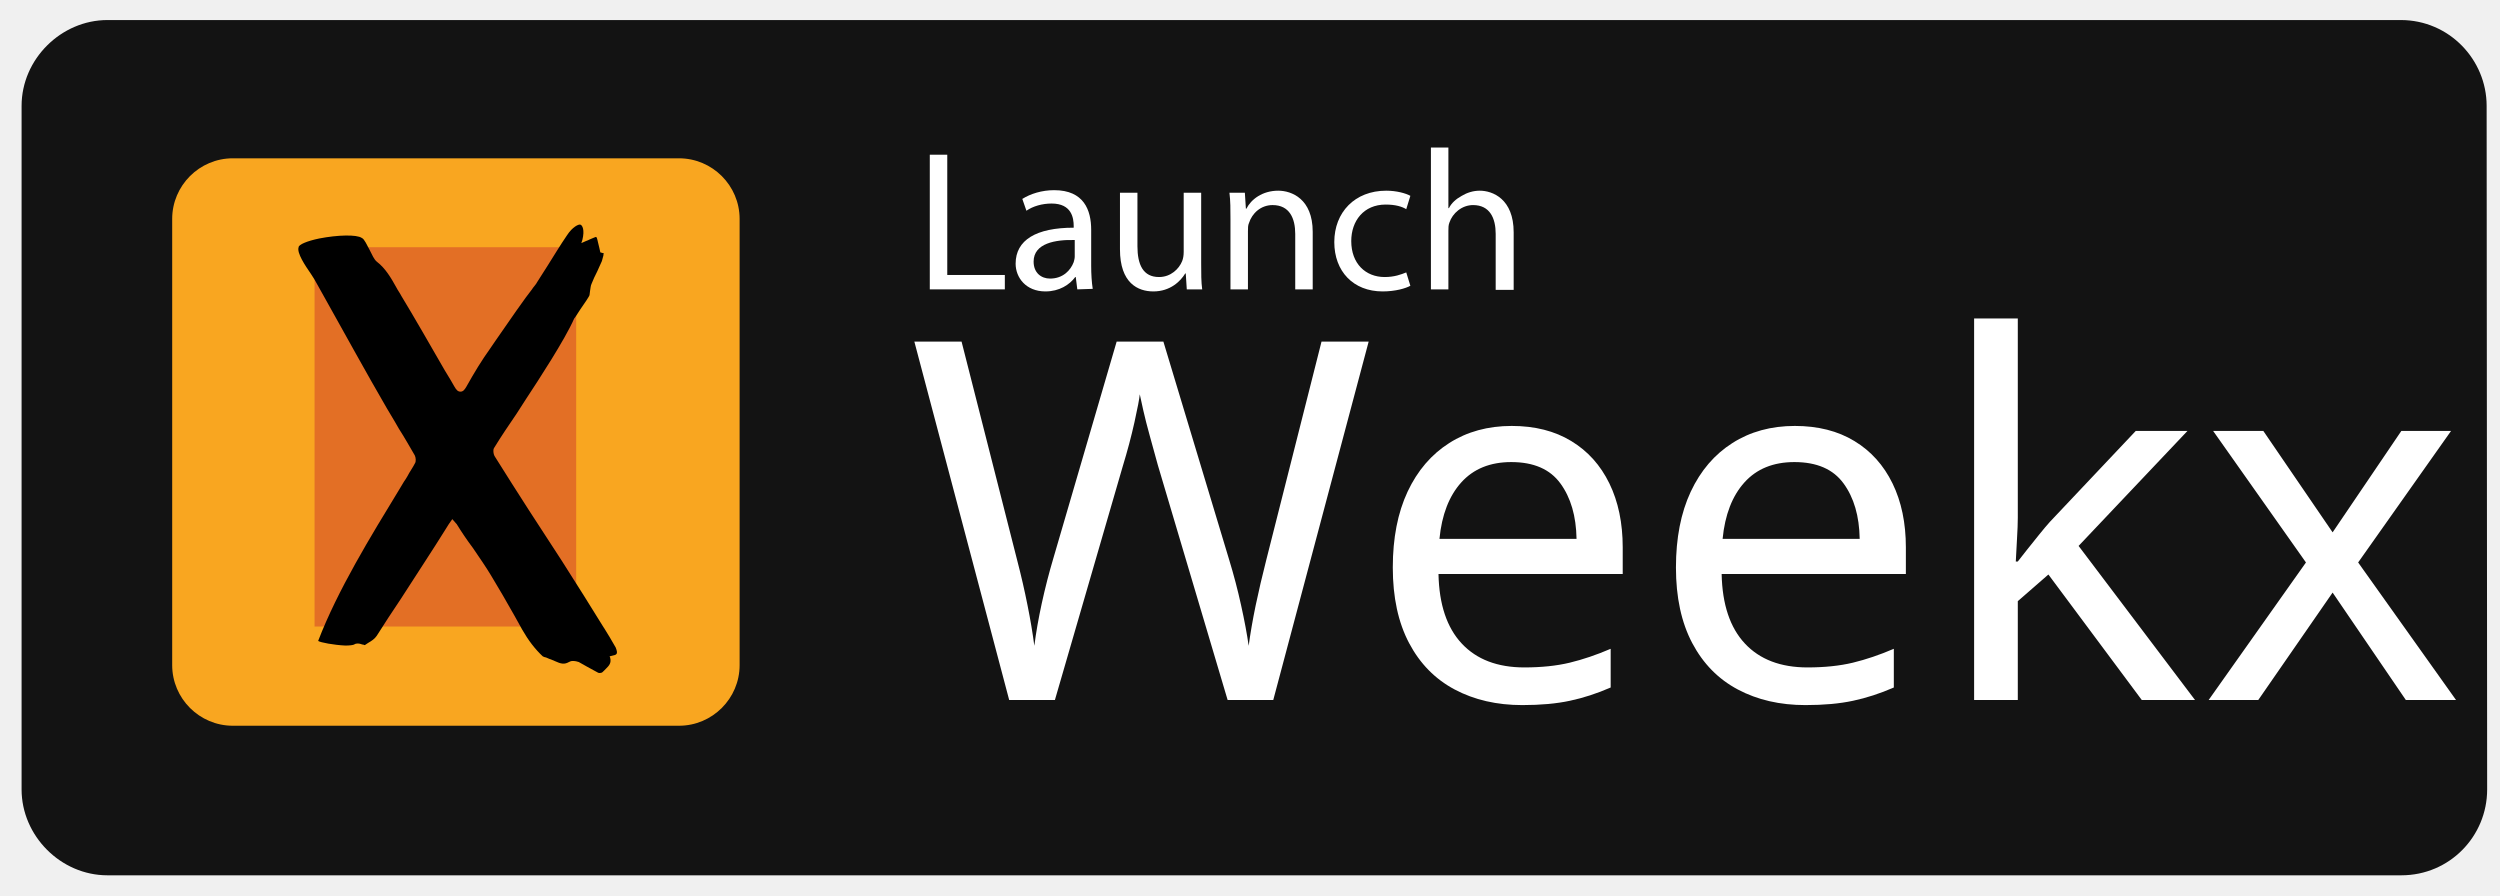
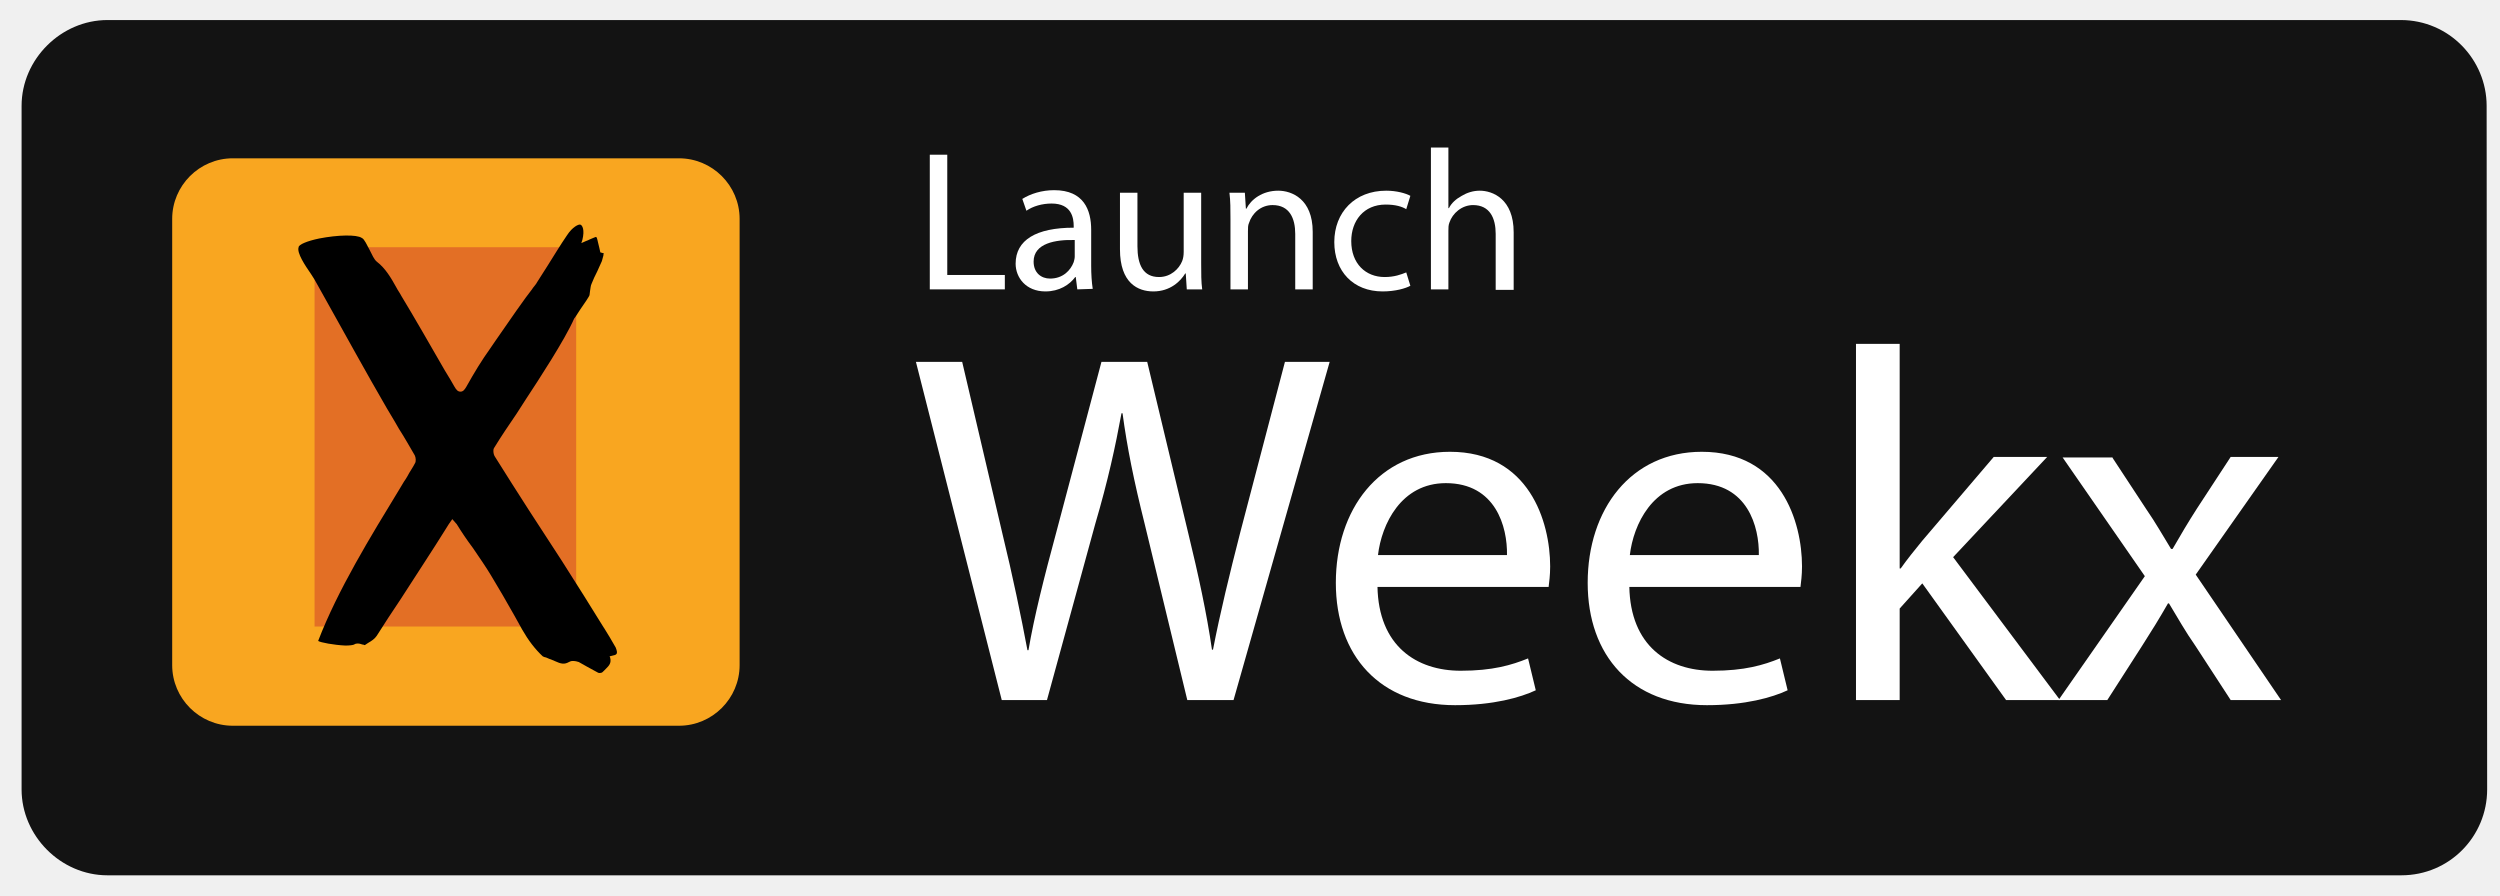
- <svg xmlns="http://www.w3.org/2000/svg" version="1.1" x="0px" y="0px" viewBox="0 0 486.4 174.2" style="enable-background:new 0 0 486.4 174.2;" xml:space="preserve">
+ <svg xmlns="http://www.w3.org/2000/svg" version="1.1" id="Layer_1" x="0px" y="0px" viewBox="0 0 486.4 174.2" style="enable-background:new 0 0 486.4 174.2;" xml:space="preserve">
  <style type="text/css">
	.st0{display:none;fill:#A6A6A6;fill-opacity:0.996;}
	.st1{fill-opacity:0.918;}
	.st2{fill:#FFFFFF;}
	.st3{display:none;}
	.st4{display:inline;fill:#FFFFFF;fill-opacity:0.918;}
- 	.st5{font-family:'MyriadPro-Regular';}
- 	.st6{font-size:97.675px;}
- 	.st7{fill:#F9A620;}
- 	.st8{fill:#E36F25;}
+ 	.st5{enable-background:new    ;}
+ 	.st6{fill:#F9A620;}
+ 	.st7{fill:#E36F25;}
</style>
-   <g id="Layer_1">
+   <g>
    <g>
      <g>
        <path class="st0" d="M566.8,174.2H20.6C9.4,174.2,0,164.8,0,153.6v-133C0,9.4,9.4,0,20.6,0h546.2C578.3,0,588,9.4,588,20.6v133.1     C588,164.8,578.3,174.2,566.8,174.2z" />
        <path class="st1" d="M483.9,153.6c0,9.1-7.3,16.7-16.7,16.7H20.9c-9.1,0-16.7-7.7-16.7-16.7v-133c0-9.1,7.7-16.7,16.7-16.7h446.2     c9.4,0,16.7,7.7,16.7,16.7L483.9,153.6L483.9,153.6z" />
      </g>
      <g>
        <g>
          <path class="st2" d="M180.9,30.1h3.4v23.4h11.2v2.8h-14.6L180.9,30.1L180.9,30.1z" />
          <path class="st2" d="M209.6,56.3l-0.3-2.4h-0.1c-1.1,1.5-3.1,2.8-5.8,2.8c-3.8,0-5.8-2.7-5.8-5.4c0-4.6,4-7,11.3-7V44      c0-1.6-0.4-4.4-4.3-4.4c-1.8,0-3.6,0.5-4.9,1.4l-0.8-2.3c1.6-1,3.8-1.7,6.2-1.7c5.8,0,7.2,3.9,7.2,7.7v7c0,1.6,0.1,3.2,0.3,4.5      L209.6,56.3L209.6,56.3z M209.1,46.7c-3.7-0.1-8,0.6-8,4.2c0,2.2,1.5,3.3,3.2,3.3c2.5,0,4-1.6,4.6-3.2c0.1-0.4,0.2-0.7,0.2-1.1      V46.7z" />
          <path class="st2" d="M233.7,51.2c0,1.9,0,3.7,0.2,5.1h-3l-0.2-3.1h-0.1c-0.9,1.5-2.9,3.5-6.2,3.5c-3,0-6.5-1.6-6.5-8.2v-11h3.4      v10.4c0,3.6,1.1,6,4.2,6c2.3,0,3.9-1.6,4.5-3.1c0.2-0.5,0.3-1.1,0.3-1.8V37.5h3.4L233.7,51.2L233.7,51.2z" />
-           <path class="st2" d="M239.4,42.6c0-1.9,0-3.5-0.2-5.1h3l0.2,3.1h0.1c0.9-1.8,3.1-3.5,6.2-3.5c2.6,0,6.7,1.6,6.7,8v11.2H252V45.5      c0-3-1.1-5.6-4.4-5.6c-2.3,0-4,1.6-4.6,3.5c-0.2,0.4-0.2,1-0.2,1.6v11.3h-3.4V42.6z" />
+           <path class="st2" d="M239.4,42.6c0-1.9,0-3.5-0.2-5.1h3l0.2,3.1h0.1c0.9-1.8,3.1-3.5,6.2-3.5c2.6,0,6.7,1.6,6.7,8v11.2H252V45.5      c0-3-1.1-5.6-4.4-5.6c-2.3,0-4,1.6-4.6,3.5c-0.2,0.4-0.2,1-0.2,1.6v11.3h-3.4L239.4,42.6L239.4,42.6z" />
          <path class="st2" d="M274.4,55.6c-0.9,0.5-2.9,1.1-5.4,1.1c-5.7,0-9.4-3.9-9.4-9.6c0-5.8,4-10,10.1-10c2,0,3.8,0.5,4.7,1      l-0.8,2.6c-0.8-0.5-2.1-0.9-4-0.9c-4.3,0-6.7,3.2-6.7,7.1c0,4.4,2.8,7,6.5,7c1.9,0,3.2-0.5,4.2-0.9L274.4,55.6z" />
          <path class="st2" d="M278.4,28.7h3.4v11.8h0.1c0.5-1,1.4-1.8,2.5-2.4c1-0.6,2.2-1,3.5-1c2.5,0,6.6,1.6,6.6,8.1v11.2H291V45.5      c0-3-1.1-5.6-4.4-5.6c-2.2,0-4,1.6-4.6,3.4c-0.2,0.5-0.2,1-0.2,1.6v11.4h-3.4V28.7z" />
        </g>
        <g class="st3">
          <path class="st4" d="M248,70.9l-15.9,63.3h-9.3l-13.1-52.5l-12.2,52.5h-9.6l-16.2-63.3h9l12.6,51.9l12.5-51.9h8.5l12.9,53.6      L240,70.9H248z" />
-           <path class="st4" d="M275.2,135c-7.5,0-13.4-2.1-17.5-6.4c-4.2-4.3-6.2-10.4-6.2-18.3c0-7.8,2-14,6-18.6s9.3-6.9,15.8-6.9      c2.9,0,5.5,0.4,7.8,1.3c2.2,0.9,4.2,2.2,5.9,4c1.7,1.8,3,4.1,3.9,6.7s1.3,5.9,1.3,9.7v4.4h-32.9c0,5.6,1.4,9.9,4.2,12.9      c2.8,3,6.6,4.5,11.5,4.5c1.8,0,3.5-0.2,5.2-0.6s3.2-1,4.6-1.6c1.4-0.7,2.7-1.4,3.7-2s1.8-1.3,2.5-1.8h0.5v9      c-0.9,0.4-2.1,0.8-3.5,1.4c-1.4,0.6-2.6,1-3.7,1.3c-1.6,0.4-3,0.7-4.2,1C278.7,134.9,277.1,135,275.2,135z M284.4,104.7      c-0.1-2.3-0.3-4.2-0.8-5.9c-0.5-1.6-1.1-3-2-4.2c-0.9-1.3-2.1-2.2-3.6-2.9c-1.5-0.7-3.3-1-5.4-1s-3.9,0.3-5.4,1      s-2.8,1.6-4.1,2.9c-1.2,1.3-2.1,2.8-2.7,4.4s-1,3.5-1.2,5.6L284.4,104.7L284.4,104.7z" />
-           <path class="st4" d="M332.1,110.4c0-5.8-0.9-10.3-2.6-13.3s-4.5-4.5-8.3-4.5c-2.2,0-4.4,0.5-6.6,1.5s-4.2,2.2-6,3.7V126      c2,1.1,3.8,1.8,5.3,2.3c1.5,0.4,3.2,0.7,5.1,0.7c4,0,7.2-1.5,9.5-4.5C330.9,121.5,332.1,116.8,332.1,110.4z M339.9,109.5      c0,7.9-1.8,14.3-5.5,19.1c-3.7,4.8-8.3,7.2-13.9,7.2c-2.5,0-4.7-0.3-6.5-1c-1.8-0.6-3.6-1.5-5.3-2.6l-0.5,1.8h-7.3V68.3h7.8V91      c2-1.8,4.1-3.3,6.4-4.5s4.9-1.8,7.8-1.8c5.2,0,9.4,2.2,12.4,6.6C338.4,95.7,339.9,101.8,339.9,109.5z" />
+           <path class="st4" d="M275.2,135c-7.5,0-13.4-2.1-17.5-6.4c-4.2-4.3-6.2-10.4-6.2-18.3c0-7.8,2-14,6-18.6c4-4.6,9.3-6.9,15.8-6.9      c2.9,0,5.5,0.4,7.8,1.3c2.2,0.9,4.2,2.2,5.9,4c1.7,1.8,3,4.1,3.9,6.7s1.3,5.9,1.3,9.7v4.4h-32.9c0,5.6,1.4,9.9,4.2,12.9      c2.8,3,6.6,4.5,11.5,4.5c1.8,0,3.5-0.2,5.2-0.6s3.2-1,4.6-1.6c1.4-0.7,2.7-1.4,3.7-2s1.8-1.3,2.5-1.8h0.5v9      c-0.9,0.4-2.1,0.8-3.5,1.4c-1.4,0.6-2.6,1-3.7,1.3c-1.6,0.4-3,0.7-4.2,1C278.7,134.9,277.1,135,275.2,135z M284.4,104.7      c-0.1-2.3-0.3-4.2-0.8-5.9c-0.5-1.6-1.1-3-2-4.2c-0.9-1.3-2.1-2.2-3.6-2.9c-1.5-0.7-3.3-1-5.4-1s-3.9,0.3-5.4,1      s-2.8,1.6-4.1,2.9c-1.2,1.3-2.1,2.8-2.7,4.4s-1,3.5-1.2,5.6L284.4,104.7L284.4,104.7z" />
+           <path class="st4" d="M332.1,110.4c0-5.8-0.9-10.3-2.6-13.3s-4.5-4.5-8.3-4.5c-2.2,0-4.4,0.5-6.6,1.5s-4.2,2.2-6,3.7V126      c2,1.1,3.8,1.8,5.3,2.3c1.5,0.4,3.2,0.7,5.1,0.7c4,0,7.2-1.5,9.5-4.5C330.9,121.5,332.1,116.8,332.1,110.4z M339.9,109.5      c0,7.9-1.8,14.3-5.5,19.1s-8.3,7.2-13.9,7.2c-2.5,0-4.7-0.3-6.5-1c-1.8-0.6-3.6-1.5-5.3-2.6l-0.5,1.8h-7.3V68.3h7.8V91      c2-1.8,4.1-3.3,6.4-4.5s4.9-1.8,7.8-1.8c5.2,0,9.4,2.2,12.4,6.6C338.4,95.7,339.9,101.8,339.9,109.5z" />
          <path class="st4" d="M362.4,134.2l20.9-63.3h10.2l20.9,63.3h-9.1l-5.8-18.2h-22.2l-5.8,18.2H362.4z M397.3,109l-8.9-27.7      l-8.9,27.7H397.3z" />
          <path class="st4" d="M459.5,108.8c0,8-1.9,14.4-5.6,19.1c-3.7,4.7-8.4,7.1-14.1,7.1c-2.3,0-4.3-0.3-6.1-0.8      c-1.8-0.5-3.6-1.4-5.5-2.5v19.8h-7.8v-65h7.8v4.6c1.9-1.8,4.1-3.3,6.5-4.5s5-1.8,7.8-1.8c5.3,0,9.5,2.2,12.5,6.5      C458,95.6,459.5,101.5,459.5,108.8z M451.7,109.9c0-5.5-0.9-9.8-2.6-12.8s-4.5-4.6-8.3-4.6c-2.2,0-4.4,0.5-6.5,1.5      s-4.1,2.3-6,3.9v27.4c2.1,1,3.9,1.7,5.3,2.1c1.5,0.4,3.2,0.6,5.1,0.6c4.1,0,7.3-1.5,9.6-4.6S451.7,115.9,451.7,109.9z" />
-           <path class="st4" d="M507.2,108.8c0,8-1.9,14.4-5.6,19.1c-3.7,4.7-8.4,7.1-14.1,7.1c-2.3,0-4.3-0.3-6.1-0.8      c-1.8-0.5-3.6-1.4-5.5-2.5v19.8h-7.8v-65h7.8v4.6c1.9-1.8,4.1-3.3,6.5-4.5c2.4-1.2,5-1.8,7.8-1.8c5.3,0,9.5,2.2,12.5,6.5      S507.2,101.5,507.2,108.8z M499.4,109.9c0-5.5-0.9-9.8-2.6-12.8c-1.7-3-4.5-4.6-8.3-4.6c-2.2,0-4.4,0.5-6.5,1.5      c-2.1,1-4.1,2.3-6,3.9v27.4c2.1,1,3.9,1.7,5.3,2.1c1.5,0.4,3.2,0.6,5.1,0.6c4.1,0,7.3-1.5,9.6-4.6      C498.2,120.4,499.4,115.9,499.4,109.9z" />
+           <path class="st4" d="M507.2,108.8c0,8-1.9,14.4-5.6,19.1c-3.7,4.7-8.4,7.1-14.1,7.1c-2.3,0-4.3-0.3-6.1-0.8      c-1.8-0.5-3.6-1.4-5.5-2.5v19.8h-7.8v-65h7.8v4.6c1.9-1.8,4.1-3.3,6.5-4.5s5-1.8,7.8-1.8c5.3,0,9.5,2.2,12.5,6.5      S507.2,101.5,507.2,108.8z M499.4,109.9c0-5.5-0.9-9.8-2.6-12.8s-4.5-4.6-8.3-4.6c-2.2,0-4.4,0.5-6.5,1.5s-4.1,2.3-6,3.9v27.4      c2.1,1,3.9,1.7,5.3,2.1c1.5,0.4,3.2,0.6,5.1,0.6c4.1,0,7.3-1.5,9.6-4.6C498.2,120.4,499.4,115.9,499.4,109.9z" />
        </g>
      </g>
-       <text transform="matrix(1 0 0 1 176.7241 136.1982)" class="st2 st5 st6">Weekx</text>
+       <g class="st5">
+         <path class="st2" d="M194.9,136.2l-16.7-65.8h9l7.8,33.3c2,8.2,3.7,16.4,4.9,22.8h0.2c1.1-6.5,3.1-14.4,5.4-22.9l8.8-33.2h8.9     l8,33.4c1.9,7.8,3.6,15.6,4.6,22.6h0.2c1.4-7.2,3.2-14.6,5.3-22.8l8.7-33.2h8.7l-18.7,65.8H231l-8.3-34.3     c-2.1-8.4-3.4-14.8-4.3-21.5h-0.2c-1.2,6.5-2.6,13-5.1,21.5l-9.4,34.3H194.9z" />
+         <path class="st2" d="M268,114.1c0.2,11.6,7.6,16.4,16.2,16.4c6.2,0,9.9-1.1,13.1-2.4l1.5,6.2c-3,1.4-8.2,2.9-15.7,2.9     c-14.6,0-23.2-9.6-23.2-23.8c0-14.3,8.4-25.5,22.2-25.5c15.4,0,19.5,13.6,19.5,22.3c0,1.8-0.2,3.1-0.3,4H268z M293.2,108     c0.1-5.5-2.2-14-11.9-14c-8.7,0-12.5,8-13.2,14H293.2z" />
+         <path class="st2" d="M317,114.1c0.2,11.6,7.6,16.4,16.2,16.4c6.2,0,9.9-1.1,13.1-2.4l1.5,6.2c-3,1.4-8.2,2.9-15.7,2.9     c-14.6,0-23.2-9.6-23.2-23.8c0-14.3,8.4-25.5,22.2-25.5c15.4,0,19.5,13.6,19.5,22.3c0,1.8-0.2,3.1-0.3,4H317z M342.2,108     c0.1-5.5-2.2-14-11.9-14c-8.7,0-12.5,8-13.2,14H342.2z" />
+         <path class="st2" d="M369.6,110.6h0.2c1.2-1.7,2.8-3.7,4.2-5.4l13.9-16.3h10.4L380,108.4l20.8,27.8h-10.5L374,113.5l-4.4,4.9     v17.8h-8.5V66.9h8.5V110.6z" />
+         <path class="st2" d="M410.9,88.9l6.7,10.2c1.8,2.6,3.2,5.1,4.8,7.7h0.3c1.6-2.8,3.1-5.3,4.7-7.8l6.6-10.1h9.3l-16.1,22.9     l16.6,24.4h-9.8l-6.9-10.6c-1.9-2.7-3.4-5.4-5.1-8.2h-0.2c-1.6,2.8-3.2,5.4-5,8.2l-6.8,10.6h-9.5l16.8-24.1l-16-23.1H410.9z" />
+       </g>
    </g>
  </g>
  <g id="icon">
    <g id="Layer_3">
-       <path class="st7" d="M132.1,141.2H45.3c-6.5,0-11.8-5.3-11.8-11.8V42.6c0-6.5,5.3-11.8,11.8-11.8h86.8c6.5,0,11.8,5.3,11.8,11.8    v86.8C143.9,135.9,138.6,141.2,132.1,141.2z" />
+       <path class="st6" d="M132.1,141.2H45.3c-6.5,0-11.8-5.3-11.8-11.8V42.6c0-6.5,5.3-11.8,11.8-11.8h86.8c6.5,0,11.8,5.3,11.8,11.8    v86.8C143.9,135.9,138.6,141.2,132.1,141.2z" />
    </g>
    <g id="logo">
-       <rect x="61.2" y="48.1" class="st8" width="50.9" height="73.8" />
-       <path d="M117.6,122.3l-0.2-0.3c-1.7-2.8-5.8-9.3-8.1-12.9c-4-6.1-8.6-13.2-13.1-20.4c-0.2-0.4-0.3-1.1-0.1-1.5    c1.4-2.3,2.9-4.5,4.4-6.7l1.8-2.8c2.5-3.8,7.6-11.6,9.4-15.7c0.1-0.1,0.5-0.7,1.2-1.8c0.7-1,1.8-2.6,1.8-2.8    c0-0.3,0.1-0.5,0.1-0.8c0.1-0.5,0.1-1,0.3-1.4c0.3-0.8,0.7-1.6,1.1-2.4c0.3-0.7,0.6-1.3,0.9-2c0.1-0.3,0.2-0.7,0.3-1.1    c0-0.1,0-0.3,0.1-0.4l-0.7-0.2l-0.2-0.9c-0.2-0.7-0.3-1.4-0.5-2c0,0-0.2-0.1-0.2-0.1c-0.3,0.1-0.7,0.3-1.2,0.5    c-0.2,0.1-0.4,0.2-0.7,0.3l-0.9,0.4l0.2-0.6c0.5-2,0-2.9-0.4-3c-0.3-0.1-1.5,0.4-2.6,2.1c-1.3,1.9-2.5,3.9-3.7,5.8    c-0.7,1.1-1.4,2.2-2.1,3.3c-0.2,0.4-0.5,0.7-0.8,1.1l-0.2,0.3c-1,1.2-4.7,6.5-7.1,10c-1,1.5-1.8,2.6-2.2,3.2    c-0.8,1.2-1.6,2.5-2.3,3.7c-0.4,0.7-0.8,1.4-1.2,2.1c-0.3,0.5-0.6,0.9-1.1,0.9c0,0,0,0,0,0c-0.5,0-0.8-0.3-1.2-1    c-0.3-0.6-1-1.7-1.9-3.2c-2.3-4-6.2-10.8-8.4-14.4c-0.3-0.6-0.7-1.1-1-1.7c-1-1.8-2.1-3.7-3.8-5c-0.5-0.4-0.9-1.3-1.4-2.3    c-0.5-0.9-1-2.1-1.5-2.3c-1-0.7-4.7-0.6-8.3,0.1c-2.4,0.5-4,1.2-4,1.7c-0.4,1.1,1.3,3.6,2.4,5.2c0.3,0.5,0.6,0.9,0.7,1.1l1.9,3.4    c3.4,6.1,9,16.2,11.4,20.3c1,1.8,2.1,3.5,3.1,5.3c1.1,1.7,2.1,3.5,3.1,5.2c0.2,0.4,0.3,1.2,0,1.6c-0.4,0.8-1,1.6-1.4,2.4    c-0.2,0.4-0.5,0.8-0.7,1.1l-0.9,1.5c-5.6,9.2-12,19.6-15.8,29.5c0.4,0.3,3.1,0.8,5.3,0.9c0.9,0,1.5-0.1,1.7-0.2    c0.4-0.3,1-0.2,1.3-0.1c0.1,0,0.2,0.1,0.3,0.1c0.1,0,0.2,0,0.4,0.1c0,0,0.1,0,0.1,0c0.2-0.1,0.4-0.3,0.6-0.4    c0.7-0.4,1.3-0.8,1.7-1.4c1.4-2.2,3-4.7,4.7-7.2c3-4.7,6.2-9.5,8.8-13.7c0.2-0.3,0.3-0.5,0.5-0.8l0.7-1l0.7,0.8    c0.1,0.1,0.2,0.2,0.3,0.4c0.8,1.3,1.8,2.8,3,4.4c1.3,1.9,2.6,3.8,3.5,5.3c1.5,2.5,3.1,5.2,4.6,7.9c0.5,0.9,1,1.8,1.5,2.7    c1.2,2.1,2.5,3.8,4,5.2c0,0,0.1,0,0.2,0.1c0.1,0,0.2,0.1,0.4,0.1c0.3,0.1,0.6,0.3,1,0.4l0.7,0.3c1.3,0.6,1.9,0.7,2.8,0.2    c0.2-0.1,0.4-0.2,0.7-0.2c0,0,0.1,0,0.1,0c0.4,0,0.8,0.1,1.1,0.2c0.5,0.3,1.1,0.6,1.6,0.9c0.7,0.4,1.5,0.8,2.2,1.2    c0.1,0,0.3,0.1,0.5,0c0.2,0,0.3-0.1,0.4-0.2c0.2-0.2,0.4-0.4,0.6-0.6c0.6-0.6,1.1-1.1,0.8-2.2l-0.1-0.2l0.4-0.1    c1-0.2,1.3-0.3,0.8-1.6C118.9,124.4,118.4,123.6,117.6,122.3z" />
+       <rect x="61.2" y="48.1" class="st7" width="50.9" height="73.8" />
+       <path d="M117.6,122.3l-0.2-0.3c-1.7-2.8-5.8-9.3-8.1-12.9c-4-6.1-8.6-13.2-13.1-20.4c-0.2-0.4-0.3-1.1-0.1-1.5    c1.4-2.3,2.9-4.5,4.4-6.7l1.8-2.8c2.5-3.8,7.6-11.6,9.4-15.7c0.1-0.1,0.5-0.7,1.2-1.8c0.7-1,1.8-2.6,1.8-2.8    c0-0.3,0.1-0.5,0.1-0.8c0.1-0.5,0.1-1,0.3-1.4c0.3-0.8,0.7-1.6,1.1-2.4c0.3-0.7,0.6-1.3,0.9-2c0.1-0.3,0.2-0.7,0.3-1.1    c0-0.1,0-0.3,0.1-0.4l-0.7-0.2l-0.2-0.9c-0.2-0.7-0.3-1.4-0.5-2l-0.2-0.1c-0.3,0.1-0.7,0.3-1.2,0.5c-0.2,0.1-0.4,0.2-0.7,0.3    l-0.9,0.4l0.2-0.6c0.5-2,0-2.9-0.4-3c-0.3-0.1-1.5,0.4-2.6,2.1c-1.3,1.9-2.5,3.9-3.7,5.8c-0.7,1.1-1.4,2.2-2.1,3.3    c-0.2,0.4-0.5,0.7-0.8,1.1l-0.2,0.3c-1,1.2-4.7,6.5-7.1,10c-1,1.5-1.8,2.6-2.2,3.2c-0.8,1.2-1.6,2.5-2.3,3.7    c-0.4,0.7-0.8,1.4-1.2,2.1c-0.3,0.5-0.6,0.9-1.1,0.9l0,0c-0.5,0-0.8-0.3-1.2-1c-0.3-0.6-1-1.7-1.9-3.2c-2.3-4-6.2-10.8-8.4-14.4    c-0.3-0.6-0.7-1.1-1-1.7c-1-1.8-2.1-3.7-3.8-5c-0.5-0.4-0.9-1.3-1.4-2.3c-0.5-0.9-1-2.1-1.5-2.3c-1-0.7-4.7-0.6-8.3,0.1    c-2.4,0.5-4,1.2-4,1.7c-0.4,1.1,1.3,3.6,2.4,5.2c0.3,0.5,0.6,0.9,0.7,1.1l1.9,3.4c3.4,6.1,9,16.2,11.4,20.3c1,1.8,2.1,3.5,3.1,5.3    c1.1,1.7,2.1,3.5,3.1,5.2c0.2,0.4,0.3,1.2,0,1.6c-0.4,0.8-1,1.6-1.4,2.4c-0.2,0.4-0.5,0.8-0.7,1.1l-0.9,1.5    c-5.6,9.2-12,19.6-15.8,29.5c0.4,0.3,3.1,0.8,5.3,0.9c0.9,0,1.5-0.1,1.7-0.2c0.4-0.3,1-0.2,1.3-0.1c0.1,0,0.2,0.1,0.3,0.1    c0.1,0,0.2,0,0.4,0.1H71c0.2-0.1,0.4-0.3,0.6-0.4c0.7-0.4,1.3-0.8,1.7-1.4c1.4-2.2,3-4.7,4.7-7.2c3-4.7,6.2-9.5,8.8-13.7    c0.2-0.3,0.3-0.5,0.5-0.8l0.7-1l0.7,0.8c0.1,0.1,0.2,0.2,0.3,0.4c0.8,1.3,1.8,2.8,3,4.4c1.3,1.9,2.6,3.8,3.5,5.3    c1.5,2.5,3.1,5.2,4.6,7.9c0.5,0.9,1,1.8,1.5,2.7c1.2,2.1,2.5,3.8,4,5.2c0,0,0.1,0,0.2,0.1c0.1,0,0.2,0.1,0.4,0.1    c0.3,0.1,0.6,0.3,1,0.4l0.7,0.3c1.3,0.6,1.9,0.7,2.8,0.2c0.2-0.1,0.4-0.2,0.7-0.2h0.1c0.4,0,0.8,0.1,1.1,0.2    c0.5,0.3,1.1,0.6,1.6,0.9c0.7,0.4,1.5,0.8,2.2,1.2c0.1,0,0.3,0.1,0.5,0c0.2,0,0.3-0.1,0.4-0.2c0.2-0.2,0.4-0.4,0.6-0.6    c0.6-0.6,1.1-1.1,0.8-2.2l-0.1-0.2l0.4-0.1c1-0.2,1.3-0.3,0.8-1.6C118.9,124.4,118.4,123.6,117.6,122.3z" />
    </g>
  </g>
</svg>
